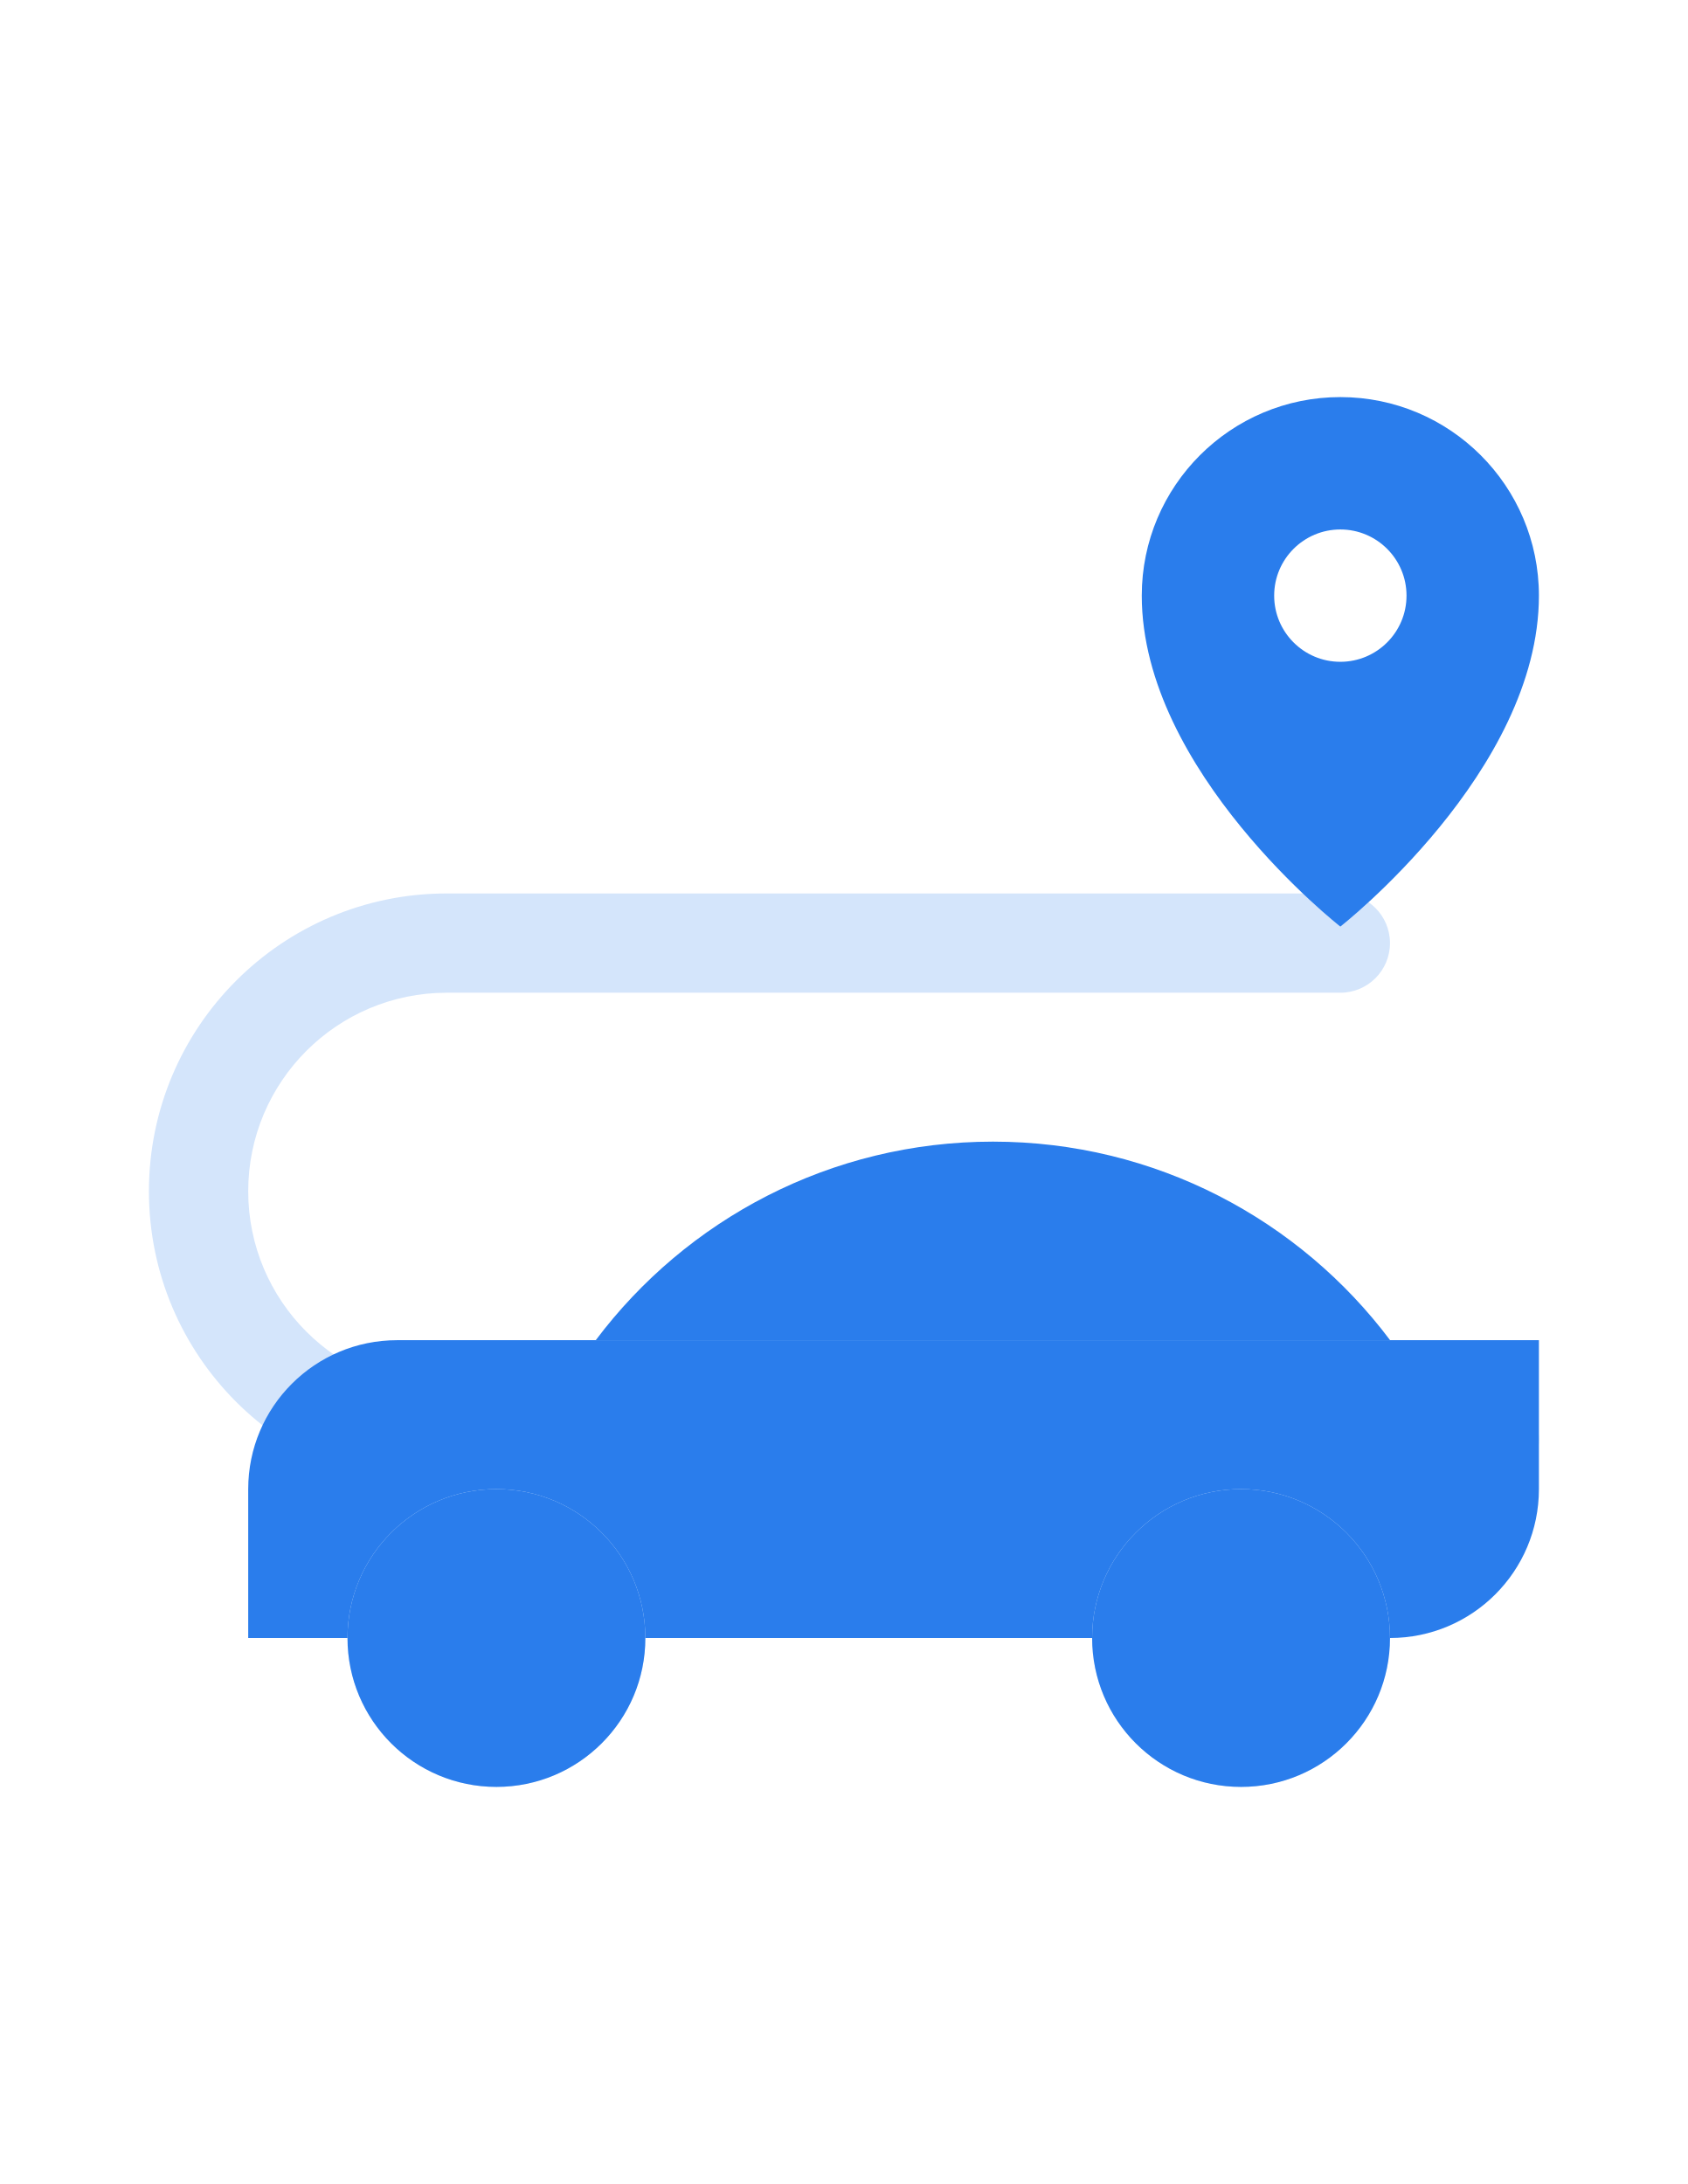
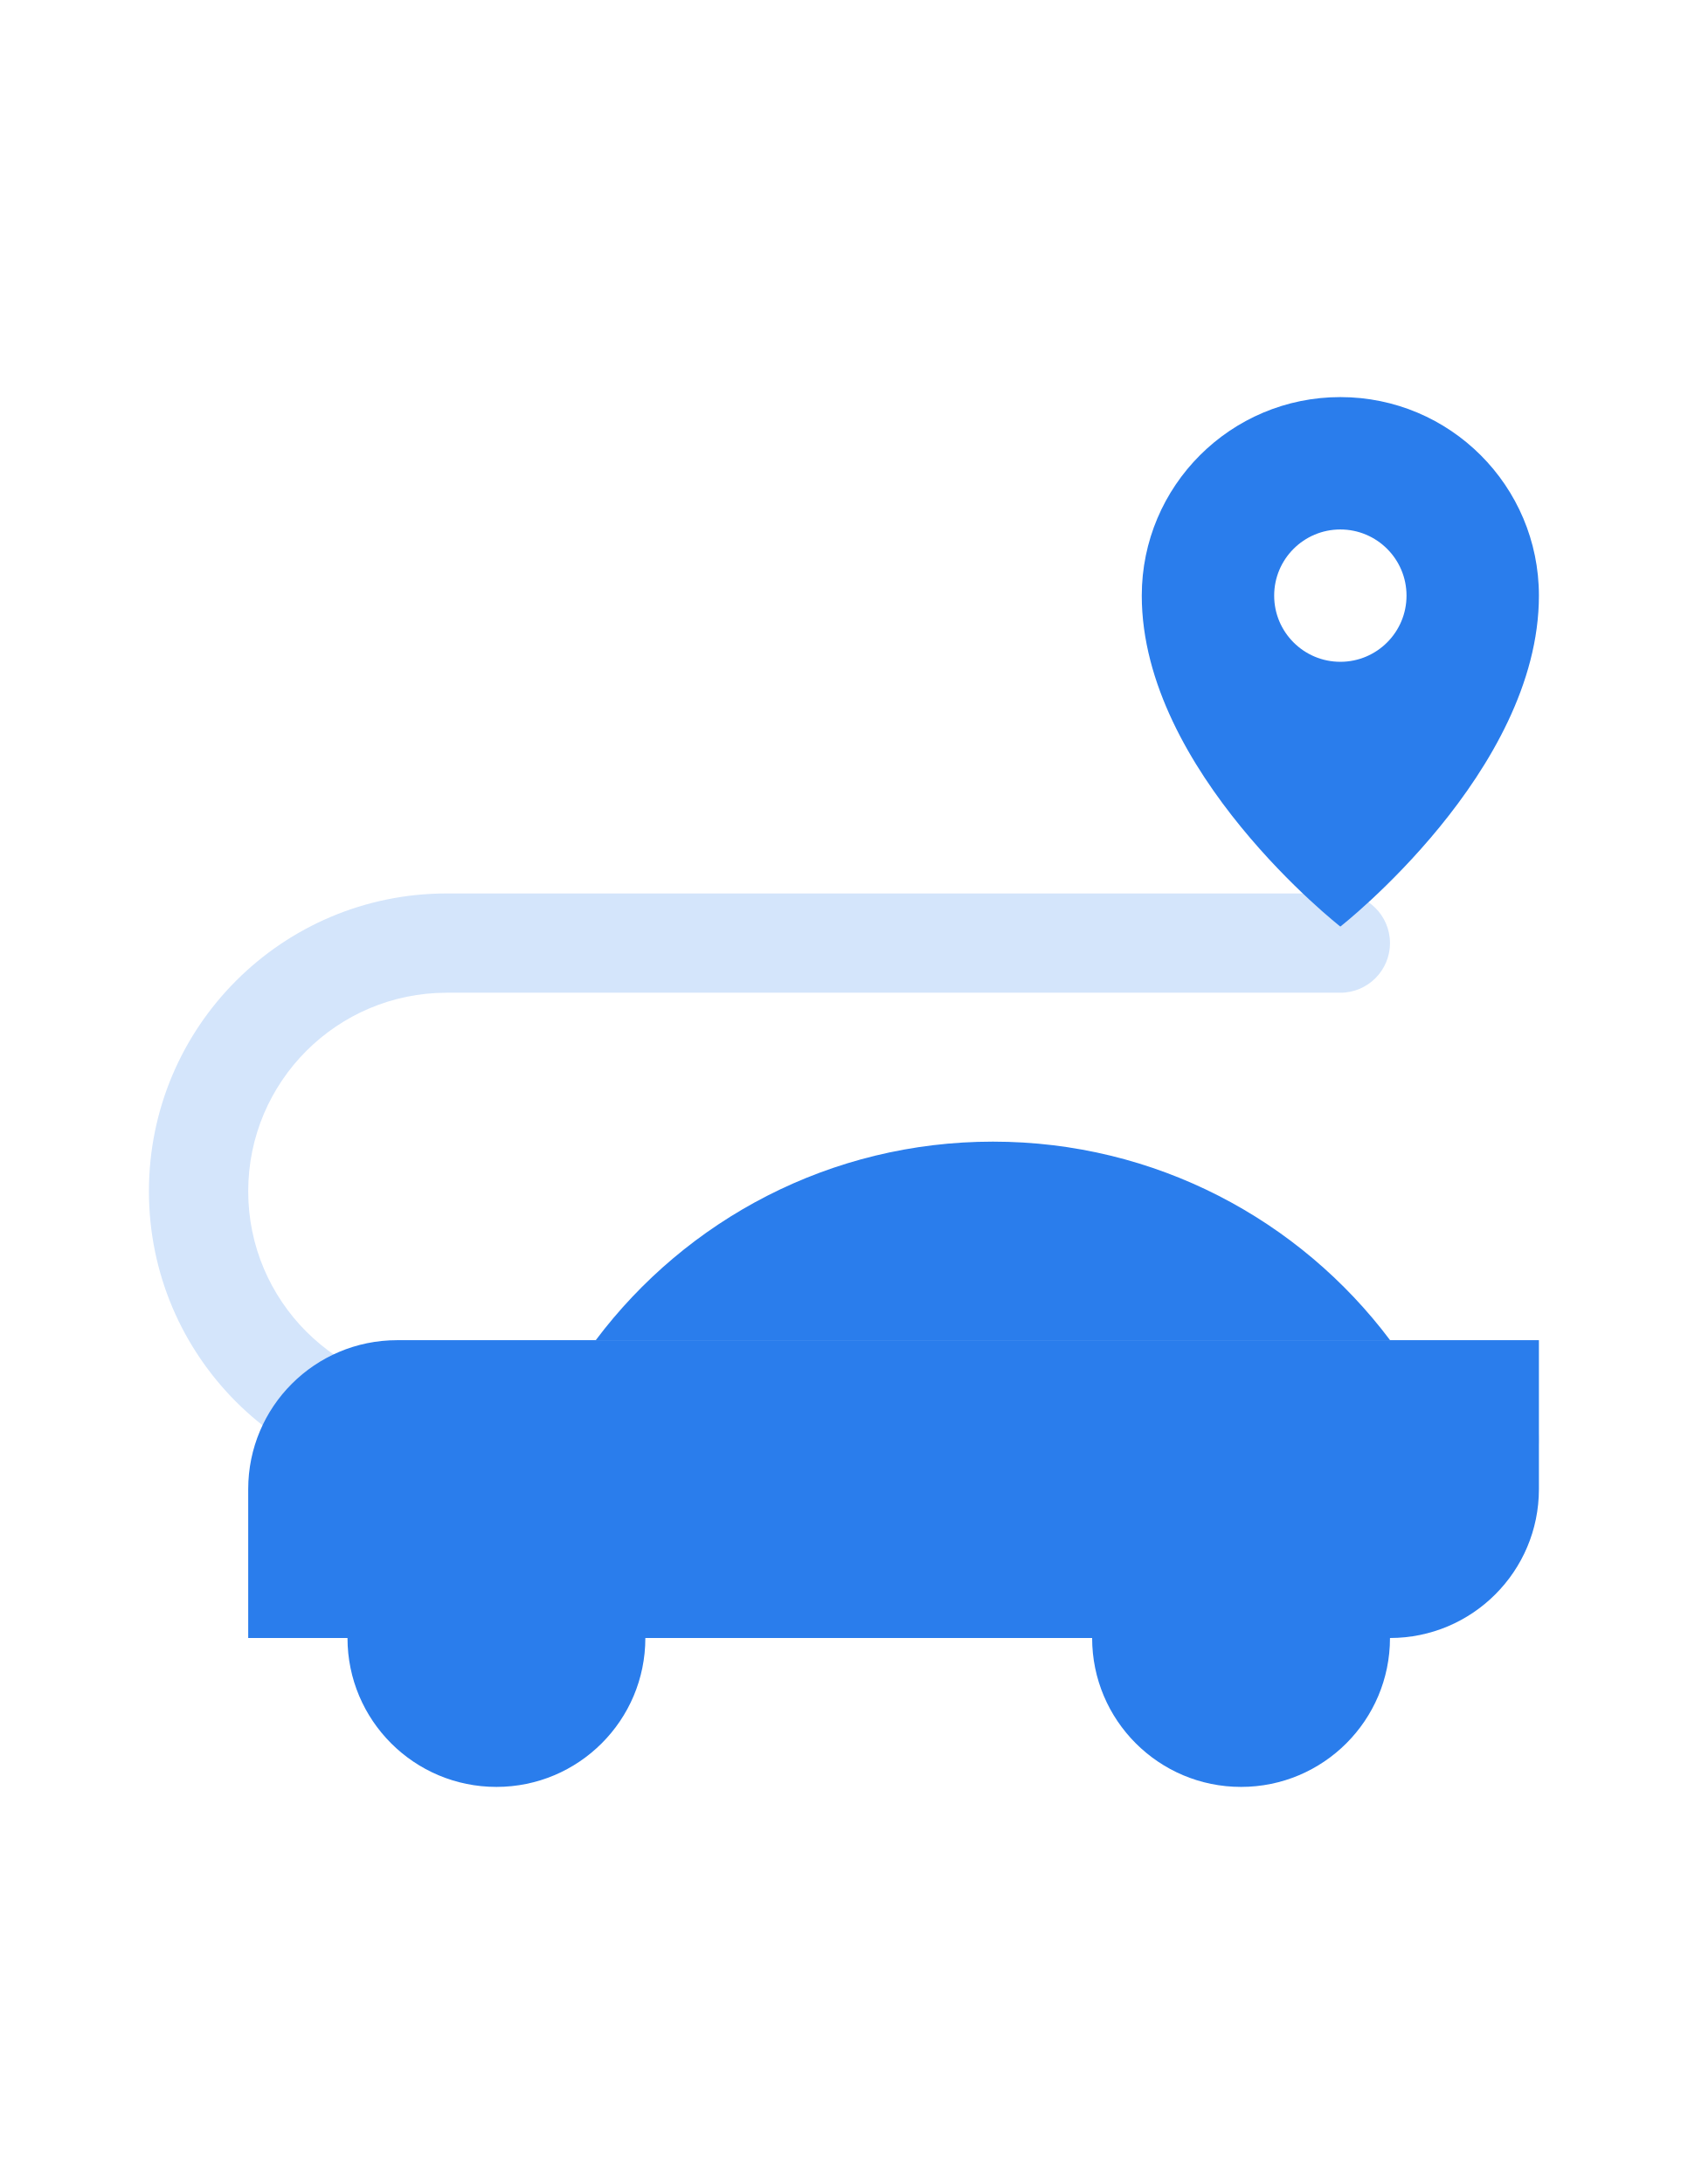
<svg xmlns="http://www.w3.org/2000/svg" width="34" height="44" viewBox="0 0 34 44" fill="none">
  <path fill-rule="evenodd" clip-rule="evenodd" d="M3 24C3 20.686 5.686 18 9 18H27C27.552 18 28 18.448 28 19C28 19.552 27.552 20 27 20H9C6.791 20 5 21.791 5 24C5 26.209 6.791 28 9 28H30C30.552 28 31 28.448 31 29C31 29.552 30.552 30 30 30H9C5.686 30 3 27.314 3 24Z" fill="#D4E5FB" />
  <path d="M5 30C5 28.343 6.343 27 8 27H31V30C31 31.657 29.657 33 28 33H5V30Z" fill="#2A7DEC" />
  <path fill-rule="evenodd" clip-rule="evenodd" d="M28.002 27H21H20H12.001C13.825 24.571 16.73 23 20.002 23C23.273 23 26.178 24.571 28.002 27Z" fill="#2A7DEC" />
-   <path d="M13 33C13 34.657 11.657 36 10 36C8.343 36 7 34.657 7 33C7 31.343 8.343 30 10 30C11.657 30 13 31.343 13 33Z" fill="#D4E5FB" />
  <path fill-rule="evenodd" clip-rule="evenodd" d="M10 36C11.657 36 13 34.657 13 33C13 31.343 11.657 30 10 30C8.343 30 7 31.343 7 33C7 34.657 8.343 36 10 36Z" fill="#2A7DEC" />
-   <path d="M28 33C28 34.657 26.657 36 25 36C23.343 36 22 34.657 22 33C22 31.343 23.343 30 25 30C26.657 30 28 31.343 28 33Z" fill="#D4E5FB" />
  <path fill-rule="evenodd" clip-rule="evenodd" d="M25 36C26.657 36 28 34.657 28 33C28 31.343 26.657 30 25 30C23.343 30 22 31.343 22 33C22 34.657 23.343 36 25 36Z" fill="#2A7DEC" />
  <path fill-rule="evenodd" clip-rule="evenodd" d="M27 18.667C27 18.667 31 15.543 31 12C31 9.791 29.209 8 27 8C24.791 8 23 9.791 23 12C23 15.543 27 18.667 27 18.667ZM27 13.333C27.736 13.333 28.333 12.736 28.333 12C28.333 11.264 27.736 10.667 27 10.667C26.264 10.667 25.667 11.264 25.667 12C25.667 12.736 26.264 13.333 27 13.333Z" fill="#2A7DEC" />
</svg>
